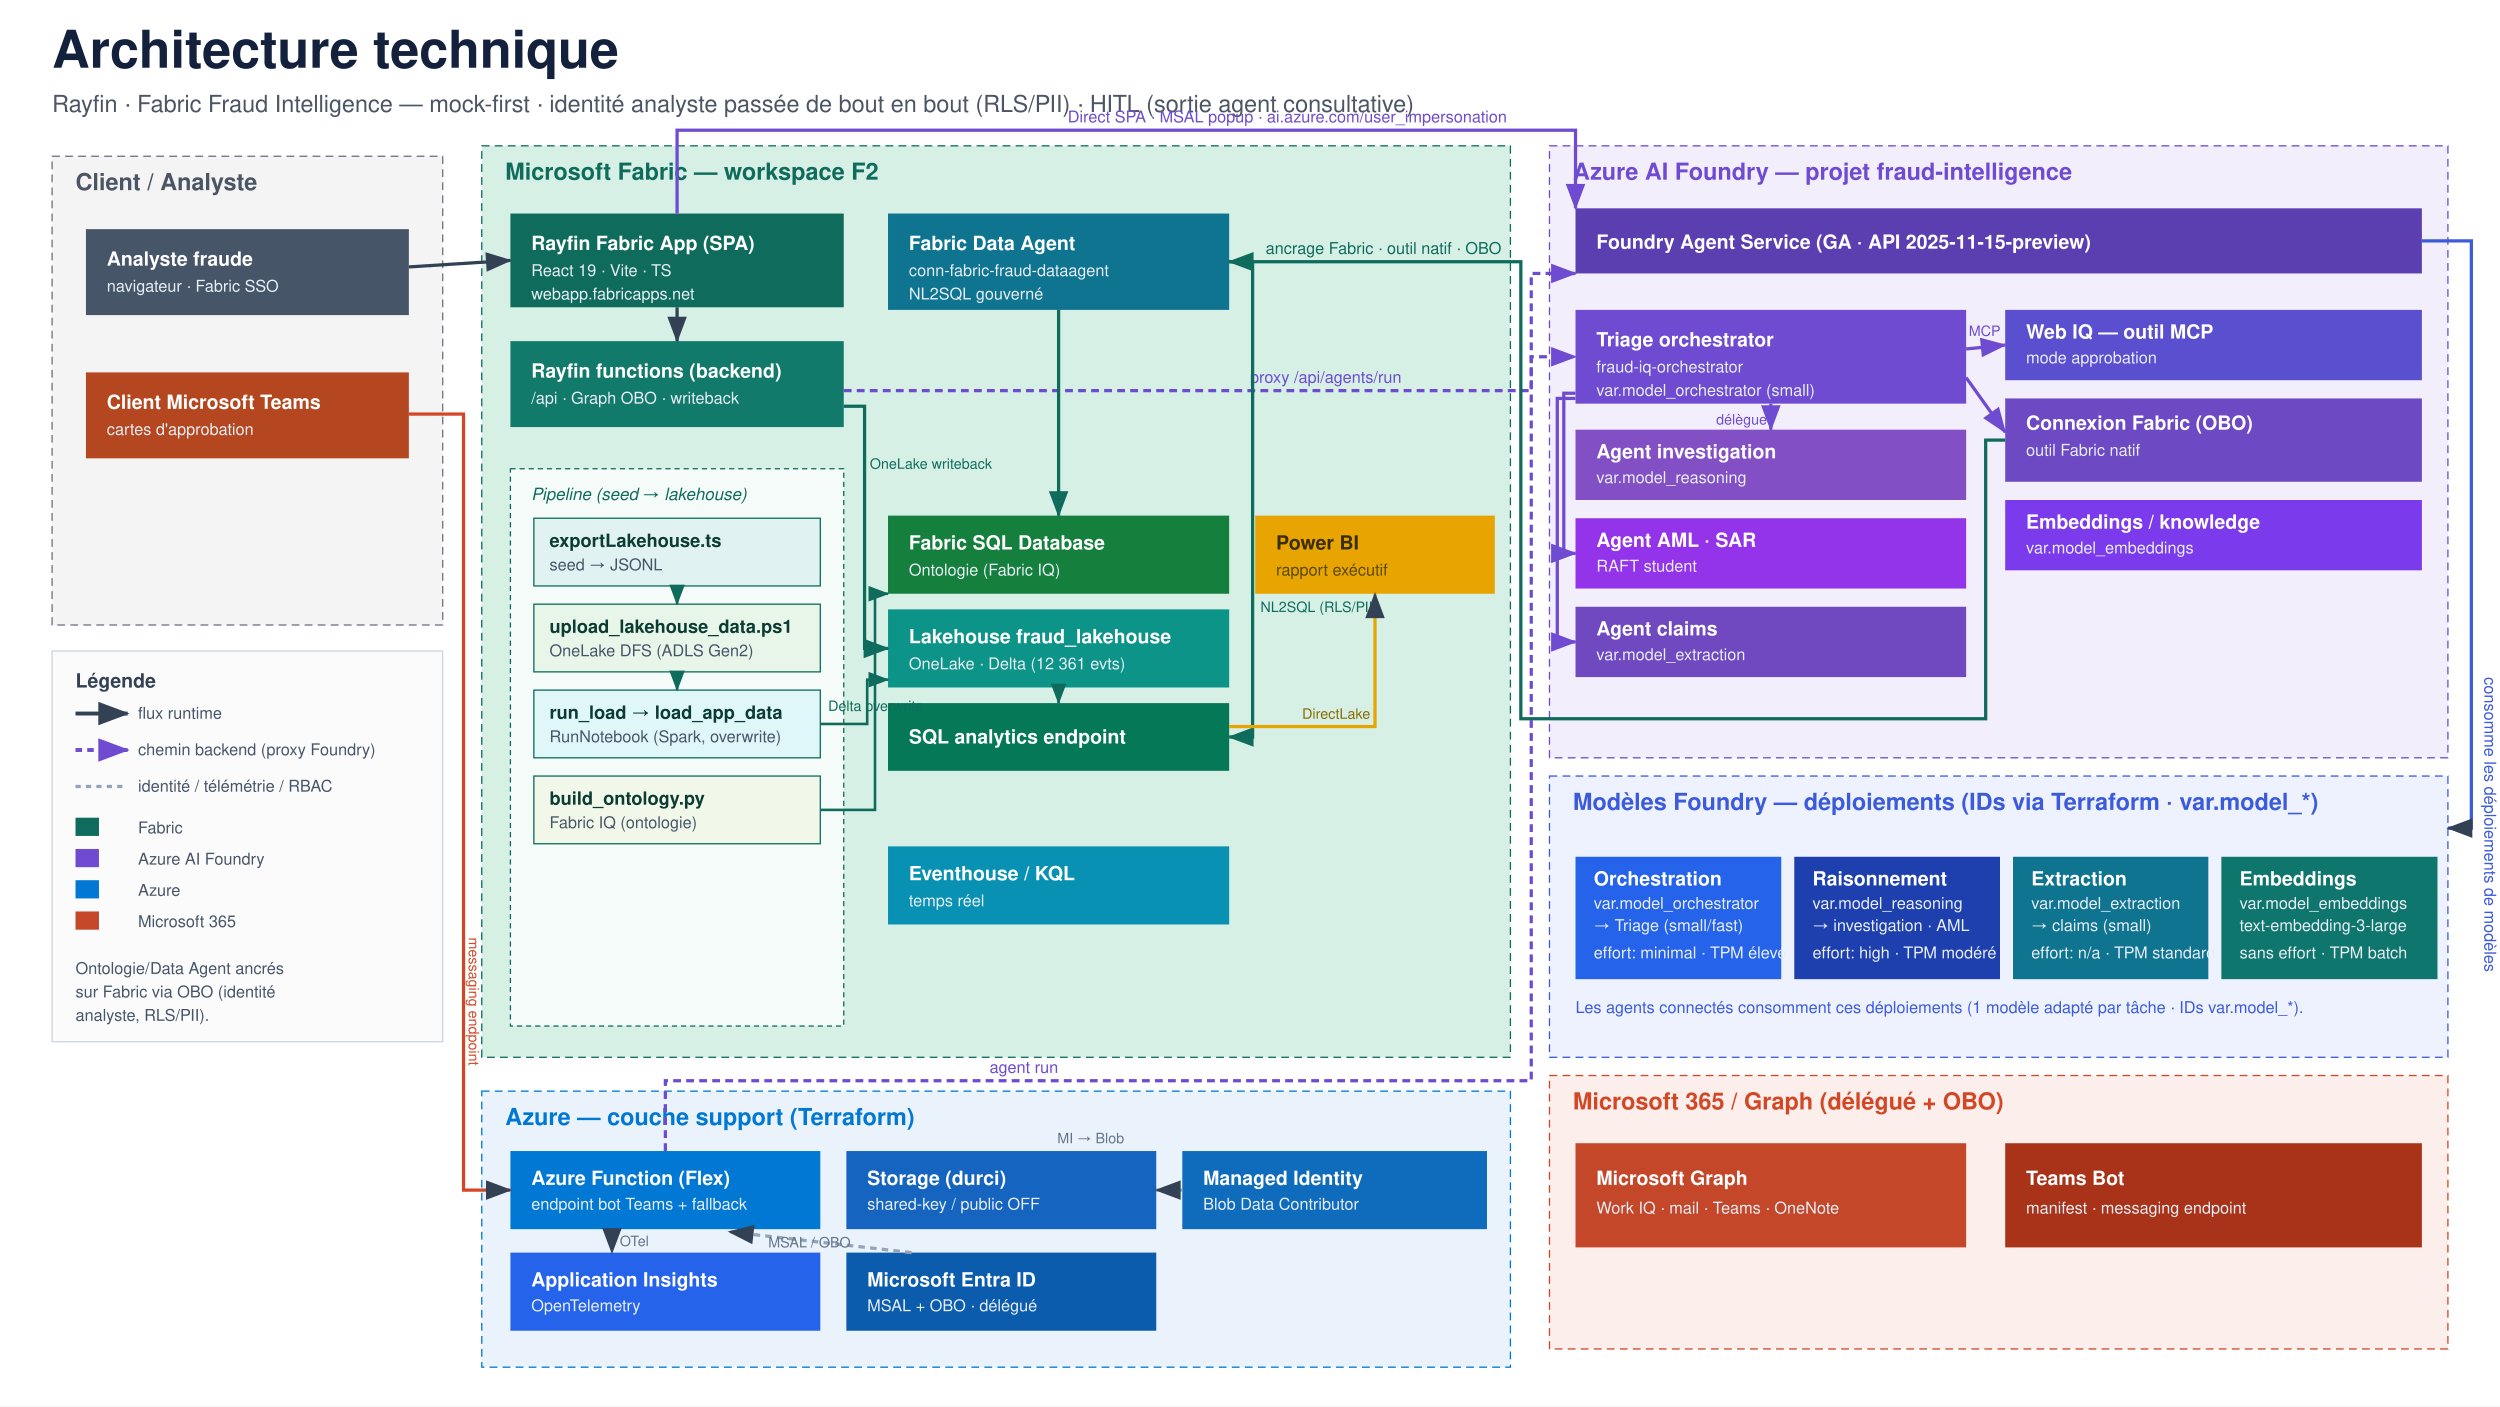
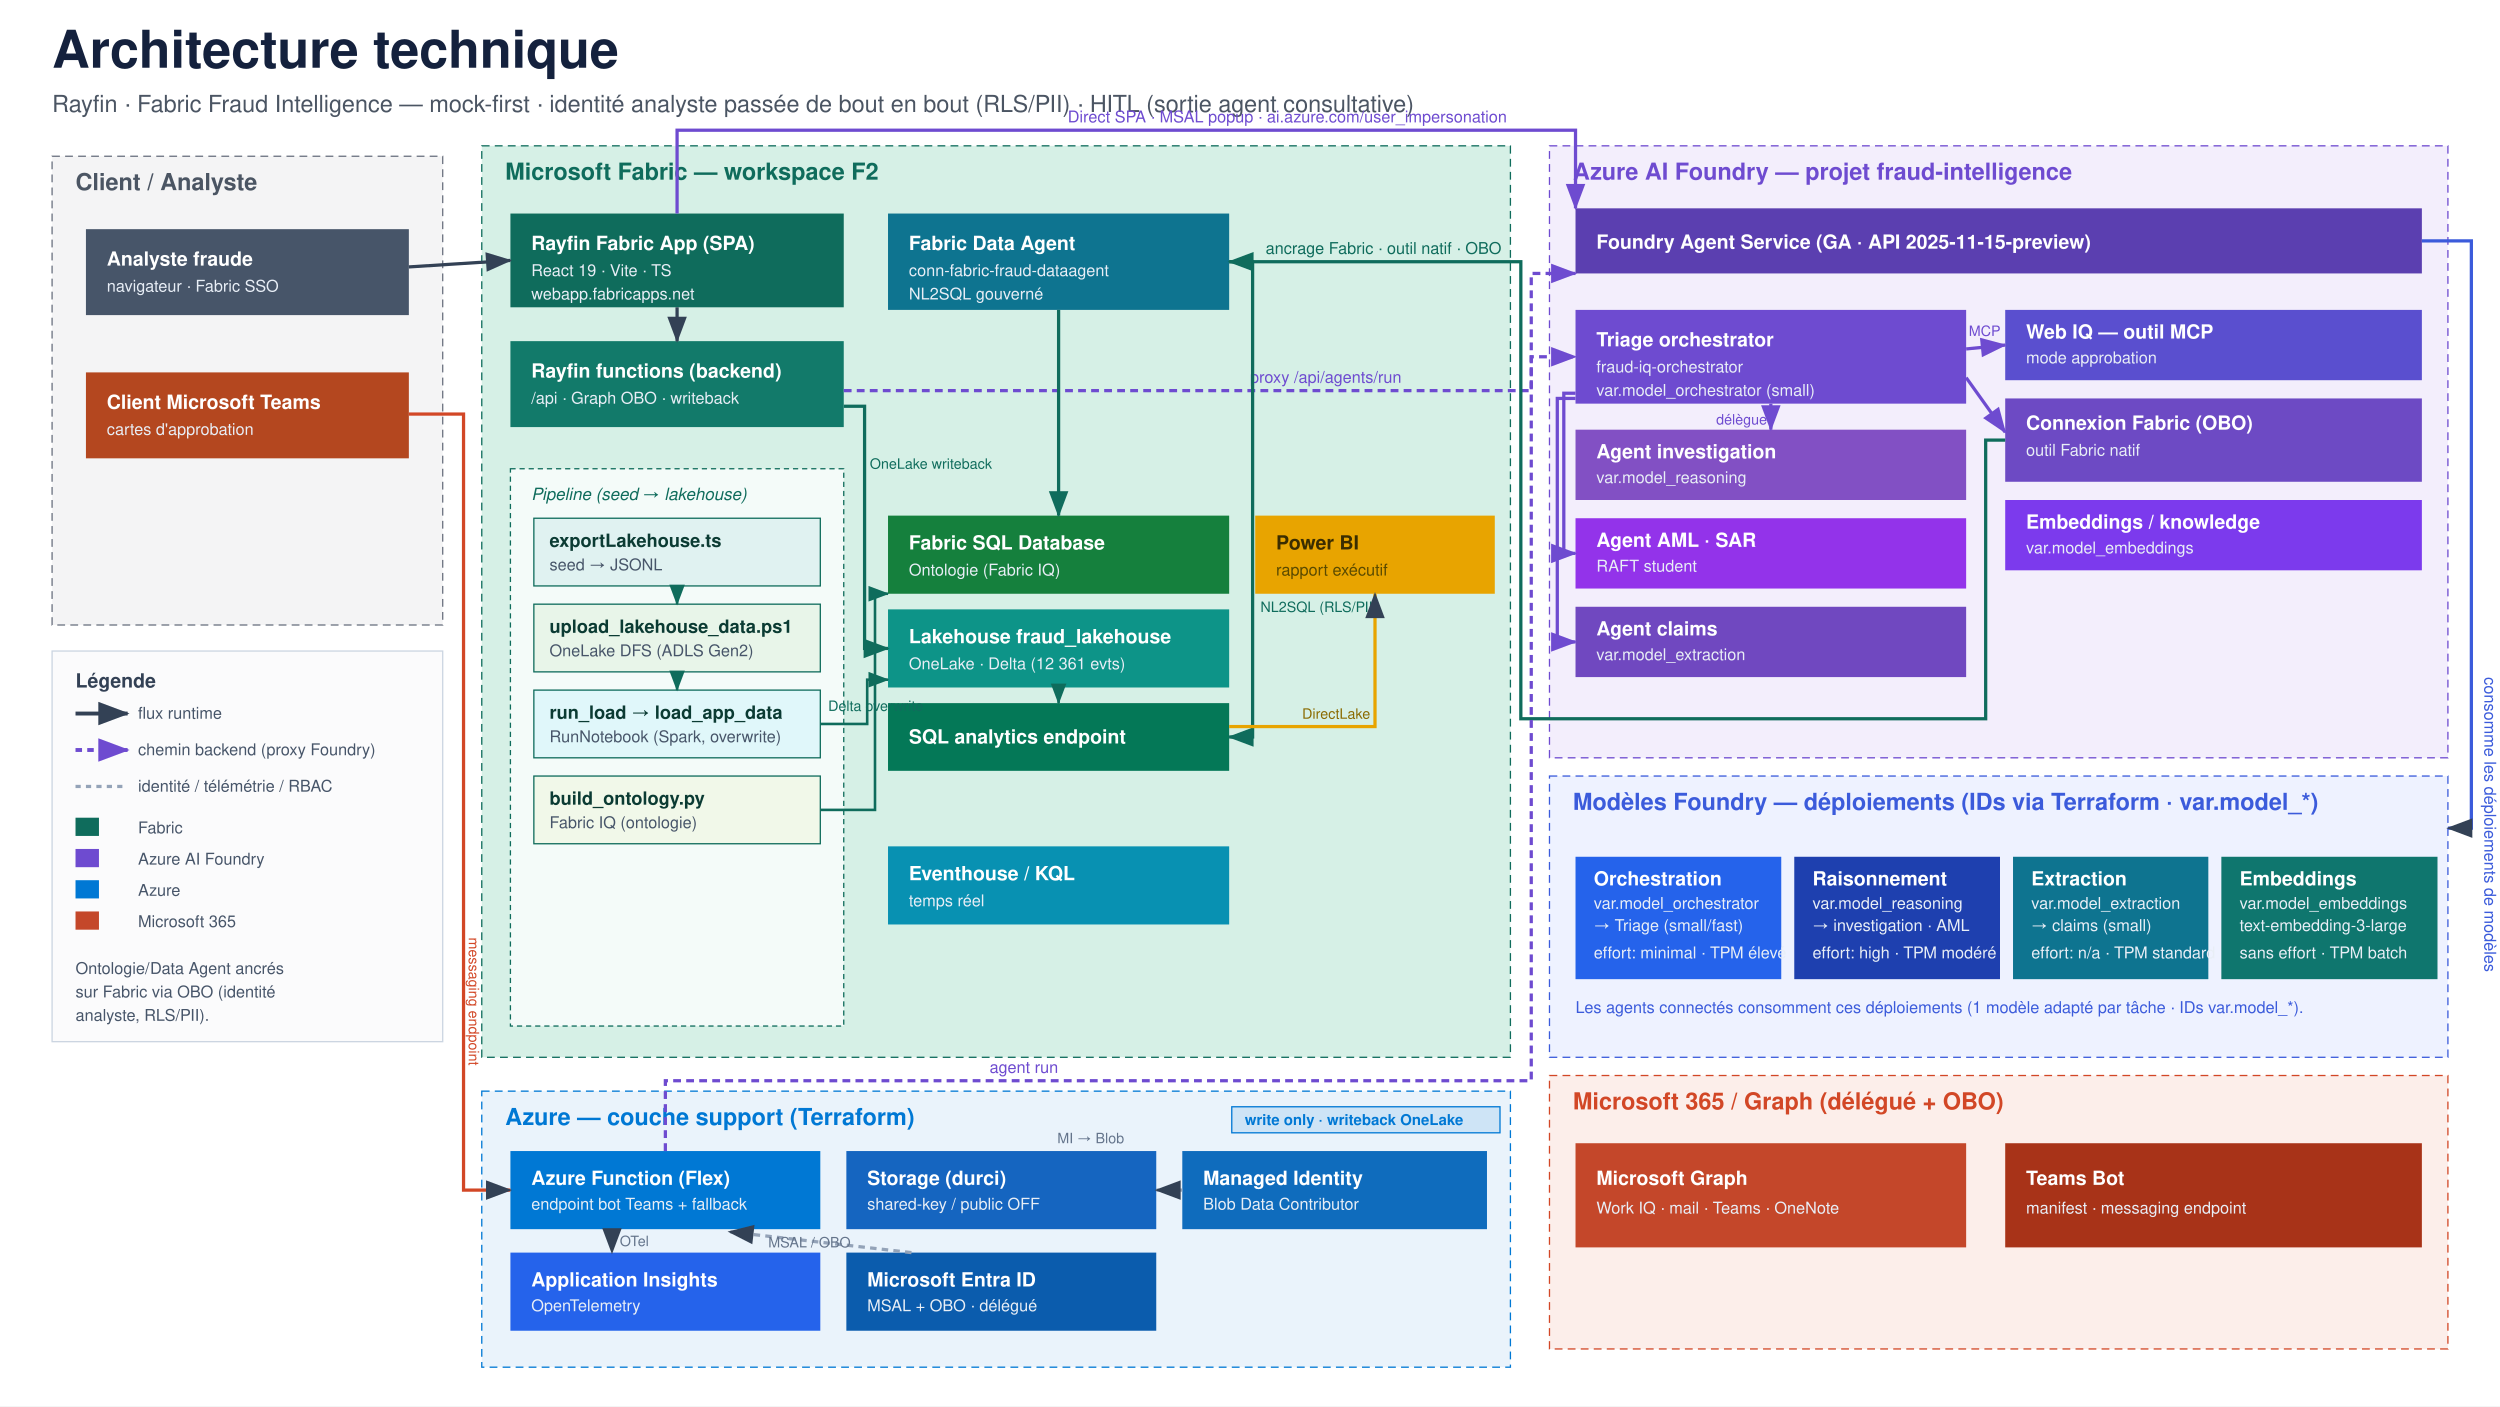
<svg xmlns="http://www.w3.org/2000/svg" width="1920" height="1080" viewBox="0 0 1920 1080" font-family="Segoe UI, -apple-system, Helvetica, Arial, sans-serif">
  <defs>
    <marker id="arr" markerWidth="9" markerHeight="9" refX="7.5" refY="3" orient="auto">
      <path d="M0,0 L8,3 L0,6 Z" fill="#334155" />
    </marker>
    <marker id="arrP" markerWidth="9" markerHeight="9" refX="7.5" refY="3" orient="auto">
      <path d="M0,0 L8,3 L0,6 Z" fill="#6E4BD0" />
    </marker>
    <marker id="arrG" markerWidth="9" markerHeight="9" refX="7.5" refY="3" orient="auto">
      <path d="M0,0 L8,3 L0,6 Z" fill="#0F6C5C" />
    </marker>
    <style>
      .t{fill:#fff;font-size:15px;font-weight:600}
      .ts{fill:#e8eef6;font-size:12.5px;font-weight:400}
      .pt{font-size:18px;font-weight:700}
      .lbl{fill:#475569;font-size:12.5px}
      .dark{fill:#0b3b33;font-size:14px;font-weight:600}
    </style>
  </defs>
  <rect x="0" y="0" width="1920" height="1080" fill="#ffffff" />
  <text x="40" y="52" font-size="40" font-weight="700" fill="#14213D">Architecture technique</text>
  <text x="40" y="86" font-size="18" fill="#4B5563">Rayfin · Fabric Fraud Intelligence — mock-first · identité analyste passée de bout en bout (RLS/PII) · HITL (sortie agent consultative)</text>
  <rect x="40" y="120" width="300" height="360" fill="#F4F4F5" stroke="#6B7280" stroke-dasharray="6 4" />
  <text x="58" y="146" class="pt" fill="#4B5563">Client / Analyste</text>
  <rect x="370" y="112" width="790" height="700" fill="#D6F0E6" stroke="#0F6C5C" stroke-dasharray="6 4" />
  <text x="388" y="138" class="pt" fill="#0F6C5C">Microsoft Fabric — workspace F2</text>
  <rect x="1190" y="112" width="690" height="470" fill="#F3EEFC" stroke="#6E4BD0" stroke-dasharray="6 4" />
  <text x="1208" y="138" class="pt" fill="#6E4BD0">Azure AI Foundry — projet fraud-intelligence</text>
  <rect x="370" y="838" width="790" height="212" fill="#EAF3FB" stroke="#0078D4" stroke-dasharray="6 4" />
  <text x="388" y="864" class="pt" fill="#0078D4">Azure — couche support (Terraform)</text>
+   <rect x="946" y="850" width="206" height="20" fill="#0078D4" fill-opacity="0.12" stroke="#0078D4" />
+   <text x="956" y="864" fill="#0078D4" font-size="11.5" font-weight="600">write only · writeback OneLake</text>
  <g transform="translate(0,224)">
    <rect x="1190" y="602" width="690" height="210" fill="#FCEEEA" stroke="#D24726" stroke-dasharray="6 4" />
    <text x="1208" y="628" class="pt" fill="#D24726">Microsoft 365 / Graph (délégué + OBO)</text>
  </g>
  <rect x="66" y="176" width="248" height="66" fill="#475569" />
  <text x="82" y="204" class="t">Analyste fraude</text>
  <text x="82" y="224" class="ts">navigateur · Fabric SSO</text>
  <rect x="66" y="286" width="248" height="66" fill="#B4471F" />
  <text x="82" y="314" class="t">Client Microsoft Teams</text>
  <text x="82" y="334" class="ts">cartes d'approbation</text>
  <rect x="40" y="500" width="300" height="300" fill="#FBFBFC" stroke="#CBD5E1" />
  <text x="58" y="528" font-size="15" font-weight="700" fill="#334155">Légende</text>
  <line x1="58" y1="548" x2="98" y2="548" stroke="#334155" stroke-width="3" marker-end="url(#arr)" />
  <text x="106" y="552" class="lbl">flux runtime</text>
  <line x1="58" y1="576" x2="98" y2="576" stroke="#6E4BD0" stroke-width="3" stroke-dasharray="5 4" marker-end="url(#arrP)" />
  <text x="106" y="580" class="lbl">chemin backend (proxy Foundry)</text>
  <line x1="58" y1="604" x2="98" y2="604" stroke="#94a3b8" stroke-width="2.5" stroke-dasharray="4 4" />
  <text x="106" y="608" class="lbl">identité / télémétrie / RBAC</text>
  <rect x="58" y="628" width="18" height="14" fill="#0F6C5C" />
  <text x="106" y="640" class="lbl">Fabric</text>
  <rect x="58" y="652" width="18" height="14" fill="#6E4BD0" />
  <text x="106" y="664" class="lbl">Azure AI Foundry</text>
  <rect x="58" y="676" width="18" height="14" fill="#0078D4" />
  <text x="106" y="688" class="lbl">Azure</text>
  <rect x="58" y="700" width="18" height="14" fill="#C4472A" />
  <text x="106" y="712" class="lbl">Microsoft 365</text>
  <text x="58" y="748" class="lbl" font-size="11">Ontologie/Data Agent ancrés</text>
  <text x="58" y="766" class="lbl" font-size="11">sur Fabric via OBO (identité</text>
  <text x="58" y="784" class="lbl" font-size="11">analyste, RLS/PII).</text>
  <rect x="392" y="164" width="256" height="72" fill="#0F6C5C" />
  <text x="408" y="192" class="t">Rayfin Fabric App (SPA)</text>
  <text x="408" y="212" class="ts">React 19 · Vite · TS</text>
  <text x="408" y="230" class="ts">webapp.fabricapps.net</text>
  <rect x="392" y="262" width="256" height="66" fill="#127A6A" />
  <text x="408" y="290" class="t">Rayfin functions (backend)</text>
  <text x="408" y="310" class="ts">/api · Graph OBO · writeback</text>
  <rect x="392" y="360" width="256" height="428" fill="#F4FBF9" stroke="#0F6C5C" stroke-dasharray="4 3" />
  <text x="408" y="384" font-size="13" font-style="italic" fill="#0F6C5C">Pipeline (seed → lakehouse)</text>
  <rect x="410" y="398" width="220" height="52" fill="#E0F2F1" stroke="#0F6C5C" />
  <text x="422" y="420" class="dark" font-size="12.5">exportLakehouse.ts</text>
  <text x="422" y="438" class="lbl" font-size="11">seed → JSONL</text>
  <rect x="410" y="464" width="220" height="52" fill="#E8F5E9" stroke="#0F6C5C" />
  <text x="422" y="486" class="dark" font-size="12.5">upload_lakehouse_data.ps1</text>
  <text x="422" y="504" class="lbl" font-size="11">OneLake DFS (ADLS Gen2)</text>
  <rect x="410" y="530" width="220" height="52" fill="#E0F7FA" stroke="#0F6C5C" />
  <text x="422" y="552" class="dark" font-size="12.5">run_load → load_app_data</text>
  <text x="422" y="570" class="lbl" font-size="11">RunNotebook (Spark, overwrite)</text>
  <rect x="410" y="596" width="220" height="52" fill="#F1F8E9" stroke="#0F6C5C" />
  <text x="422" y="618" class="dark" font-size="12.5">build_ontology.py</text>
  <text x="422" y="636" class="lbl" font-size="11">Fabric IQ (ontologie)</text>
  <rect x="682" y="164" width="262" height="74" fill="#0E7490" />
  <text x="698" y="192" class="t">Fabric Data Agent</text>
  <text x="698" y="212" class="ts">conn-fabric-fraud-dataagent</text>
  <text x="698" y="230" class="ts">NL2SQL gouverné</text>
  <rect x="682" y="396" width="262" height="60" fill="#15803D" />
  <text x="698" y="422" class="t">Fabric SQL Database</text>
  <text x="698" y="442" class="ts">Ontologie (Fabric IQ)</text>
  <rect x="682" y="468" width="262" height="60" fill="#0D9488" />
  <text x="698" y="494" class="t">Lakehouse fraud_lakehouse</text>
  <text x="698" y="514" class="ts">OneLake · Delta (12 361 evts)</text>
  <rect x="682" y="540" width="262" height="52" fill="#047857" />
  <text x="698" y="571" class="t">SQL analytics endpoint</text>
  <rect x="682" y="650" width="262" height="60" fill="#0891B2" />
  <text x="698" y="676" class="t">Eventhouse / KQL</text>
  <text x="698" y="696" class="ts">temps réel</text>
  <rect x="964" y="396" width="184" height="60" fill="#E8A400" />
  <text x="980" y="422" font-size="15" font-weight="700" fill="#3a2d00">Power BI</text>
  <text x="980" y="442" font-size="12.5" fill="#5a4a00">rapport exécutif</text>
  <rect x="1210" y="160" width="650" height="50" fill="#5B3FB0" />
  <text x="1226" y="191" class="t" font-size="16">Foundry Agent Service (GA · API 2025-11-15-preview)</text>
  <rect x="1210" y="238" width="300" height="72" fill="#6E4BD0" />
  <text x="1226" y="266" class="t">Triage orchestrator</text>
  <text x="1226" y="286" class="ts">fraud-iq-orchestrator</text>
  <text x="1226" y="304" class="ts">var.model_orchestrator (small)</text>
  <rect x="1210" y="330" width="300" height="54" fill="#8250C4" />
  <text x="1226" y="352" class="t" font-size="14">Agent investigation</text>
  <text x="1226" y="371" class="ts">var.model_reasoning</text>
  <rect x="1210" y="398" width="300" height="54" fill="#9333EA" />
  <text x="1226" y="420" class="t" font-size="14">Agent AML · SAR</text>
  <text x="1226" y="439" class="ts">RAFT student</text>
  <rect x="1210" y="466" width="300" height="54" fill="#7048C0" />
  <text x="1226" y="488" class="t" font-size="14">Agent claims</text>
  <text x="1226" y="507" class="ts">var.model_extraction</text>
  <rect x="1540" y="238" width="320" height="54" fill="#5A4FCF" />
  <text x="1556" y="260" class="t" font-size="14">Web IQ — outil MCP</text>
  <text x="1556" y="279" class="ts">mode approbation</text>
  <rect x="1540" y="306" width="320" height="64" fill="#6D4AC4" />
  <text x="1556" y="330" class="t" font-size="14">Connexion Fabric (OBO)</text>
  <text x="1556" y="350" class="ts">outil Fabric natif</text>
  <rect x="1540" y="384" width="320" height="54" fill="#7C3AED" />
  <text x="1556" y="406" class="t" font-size="14">Embeddings / knowledge</text>
  <text x="1556" y="425" class="ts">var.model_embeddings</text>
  <rect x="392" y="884" width="238" height="60" fill="#0078D4" />
  <text x="408" y="910" class="t" font-size="14">Azure Function (Flex)</text>
  <text x="408" y="929" class="ts">endpoint bot Teams + fallback</text>
  <rect x="650" y="884" width="238" height="60" fill="#1565C0" />
  <text x="666" y="910" class="t" font-size="14">Storage (durci)</text>
  <text x="666" y="929" class="ts">shared-key / public OFF</text>
  <rect x="908" y="884" width="234" height="60" fill="#0F6CBD" />
  <text x="924" y="910" class="t" font-size="14">Managed Identity</text>
  <text x="924" y="929" class="ts">Blob Data Contributor</text>
  <rect x="392" y="962" width="238" height="60" fill="#2563EB" />
  <text x="408" y="988" class="t" font-size="14">Application Insights</text>
  <text x="408" y="1007" class="ts">OpenTelemetry</text>
  <rect x="650" y="962" width="238" height="60" fill="#0B5CAD" />
  <text x="666" y="988" class="t" font-size="14">Microsoft Entra ID</text>
  <text x="666" y="1007" class="ts">MSAL + OBO · délégué</text>
  <g transform="translate(0,224)">
    <rect x="1210" y="654" width="300" height="80" fill="#C4472A" />
    <text x="1226" y="686" class="t">Microsoft Graph</text>
    <text x="1226" y="708" class="ts">Work IQ · mail · Teams · OneNote</text>
    <rect x="1540" y="654" width="320" height="80" fill="#A83318" />
    <text x="1556" y="686" class="t">Teams Bot</text>
    <text x="1556" y="708" class="ts">manifest · messaging endpoint</text>
  </g>
  <path d="M314,205 L392,200" fill="none" stroke="#334155" stroke-width="2.5" marker-end="url(#arr)" />
  <path d="M520,236 L520,262" fill="none" stroke="#334155" stroke-width="2.5" marker-end="url(#arr)" />
  <path d="M520,164 L520,100 L1210,100 L1210,160" fill="none" stroke="#6E4BD0" stroke-width="2.5" marker-end="url(#arrP)" />
  <text x="820" y="94" fill="#6E4BD0" font-size="12.5">Direct SPA · MSAL popup · ai.azure.com/user_impersonation</text>
  <path d="M648,300 L1176,300 L1176,274 L1210,274" fill="none" stroke="#6E4BD0" stroke-width="2.5" stroke-dasharray="6 4" marker-end="url(#arrP)" />
  <text x="960" y="294" fill="#6E4BD0" font-size="12.5">proxy /api/agents/run</text>
  <path d="M648,312 L664,312 L664,498 L682,498" fill="none" stroke="#0F6C5C" stroke-width="2.5" marker-end="url(#arrG)" />
  <text x="668" y="360" fill="#0F6C5C" font-size="11">OneLake writeback</text>
  <path d="M1360,310 L1360,330" fill="none" stroke="#6E4BD0" stroke-width="2.5" marker-end="url(#arrP)" />
  <path d="M1210,302 L1201,302 L1201,425 L1210,425" fill="none" stroke="#6E4BD0" stroke-width="2.5" marker-end="url(#arrP)" />
  <path d="M1210,306 L1196,306 L1196,493 L1210,493" fill="none" stroke="#6E4BD0" stroke-width="2.5" marker-end="url(#arrP)" />
  <text x="1318" y="326" fill="#6E4BD0" font-size="11">délègue</text>
  <path d="M1510,268 L1540,265" fill="none" stroke="#6E4BD0" stroke-width="2.5" marker-end="url(#arrP)" />
  <text x="1512" y="258" fill="#6E4BD0" font-size="11">MCP</text>
  <path d="M1510,290 L1540,332" fill="none" stroke="#6E4BD0" stroke-width="2.5" marker-end="url(#arrP)" />
  <path d="M1540,338 L1525,338 L1525,552 L1168,552 L1168,201 L944,201" fill="none" stroke="#0F6C5C" stroke-width="2.5" marker-end="url(#arrG)" />
  <text x="972" y="195" fill="#0F6C5C" font-size="12.5">ancrage Fabric · outil natif · OBO</text>
  <path d="M813,238 L813,396" fill="none" stroke="#0F6C5C" stroke-width="2.5" marker-end="url(#arrG)" />
  <path d="M944,201 L962,201 L962,566 L944,566" fill="none" stroke="#0F6C5C" stroke-width="2.5" marker-end="url(#arrG)" />
  <text x="968" y="470" fill="#0F6C5C" font-size="11">NL2SQL (RLS/PII)</text>
  <path d="M520,450 L520,464" fill="none" stroke="#0F6C5C" stroke-width="2" marker-end="url(#arrG)" />
  <path d="M520,516 L520,530" fill="none" stroke="#0F6C5C" stroke-width="2" marker-end="url(#arrG)" />
  <path d="M630,556 L666,556 L666,522 L682,522" fill="none" stroke="#0F6C5C" stroke-width="2" marker-end="url(#arrG)" />
  <text x="636" y="546" fill="#0F6C5C" font-size="11">Delta overwrite</text>
  <path d="M630,622 L672,622 L672,456 L682,456" fill="none" stroke="#0F6C5C" stroke-width="2" marker-end="url(#arrG)" />
  <path d="M813,528 L813,540" fill="none" stroke="#0F6C5C" stroke-width="2" marker-end="url(#arrG)" />
  <path d="M944,558 L1056,558 L1056,456" fill="none" stroke="#E8A400" stroke-width="2.5" marker-end="url(#arr)" />
  <text x="1000" y="552" fill="#8a6a00" font-size="11">DirectLake</text>
  <path d="M314,318 L356,318 L356,914 L392,914" fill="none" stroke="#D24726" stroke-width="2.5" marker-end="url(#arr)" />
  <text x="360" y="720" fill="#D24726" font-size="11" transform="rotate(90 360 720)">messaging endpoint</text>
  <path d="M511,884 L511,830 L1176,830 L1176,210 L1210,210" fill="none" stroke="#6E4BD0" stroke-width="2.5" stroke-dasharray="6 4" marker-end="url(#arrP)" />
  <text x="760" y="824" fill="#6E4BD0" font-size="12.5">agent run</text>
  <path d="M908,914 L888,914" fill="none" stroke="#94a3b8" stroke-width="2.5" stroke-dasharray="5 4" marker-end="url(#arr)" />
  <text x="812" y="878" fill="#64748b" font-size="11">MI → Blob</text>
  <path d="M470,944 L470,962" fill="none" stroke="#94a3b8" stroke-width="2.5" stroke-dasharray="5 4" marker-end="url(#arr)" />
  <text x="476" y="957" fill="#64748b" font-size="11">OTel</text>
  <path d="M700,962 L560,946" fill="none" stroke="#94a3b8" stroke-width="2.5" stroke-dasharray="5 4" marker-end="url(#arr)" />
  <text x="590" y="958" fill="#64748b" font-size="11">MSAL / OBO</text>
  <g transform="translate(0,-226)">
    <rect x="1190" y="822" width="690" height="216" fill="#EEF2FF" stroke="#3B5BDB" stroke-dasharray="6 4" />
    <text x="1208" y="848" class="pt" fill="#3B5BDB">Modèles Foundry — déploiements (IDs via Terraform · var.model_*)</text>
    <rect x="1210" y="884" width="158" height="94" fill="#2563EB" />
    <text x="1224" y="906" class="t" font-size="14">Orchestration</text>
    <text x="1224" y="924" class="ts" font-size="11">var.model_orchestrator</text>
    <text x="1224" y="941" class="ts" font-size="11">→ Triage (small/fast)</text>
    <text x="1224" y="962" class="ts" font-size="10.5">effort: minimal · TPM élevé</text>
    <rect x="1378" y="884" width="158" height="94" fill="#1E40AF" />
    <text x="1392" y="906" class="t" font-size="14">Raisonnement</text>
    <text x="1392" y="924" class="ts" font-size="11">var.model_reasoning</text>
    <text x="1392" y="941" class="ts" font-size="11">→ investigation · AML</text>
    <text x="1392" y="962" class="ts" font-size="10.5">effort: high · TPM modéré</text>
    <rect x="1546" y="884" width="150" height="94" fill="#0E7490" />
    <text x="1560" y="906" class="t" font-size="14">Extraction</text>
    <text x="1560" y="924" class="ts" font-size="11">var.model_extraction</text>
    <text x="1560" y="941" class="ts" font-size="11">→ claims (small)</text>
    <text x="1560" y="962" class="ts" font-size="10.5">effort: n/a · TPM standard</text>
    <rect x="1706" y="884" width="166" height="94" fill="#0F766E" />
    <text x="1720" y="906" class="t" font-size="14">Embeddings</text>
    <text x="1720" y="924" class="ts" font-size="11">var.model_embeddings</text>
    <text x="1720" y="941" class="ts" font-size="11">text-embedding-3-large</text>
    <text x="1720" y="962" class="ts" font-size="10.5">sans effort · TPM batch</text>
    <text x="1210" y="1004" fill="#3B5BDB" font-size="12.5">Les agents connectés consomment ces déploiements (1 modèle adapté par tâche · IDs var.model_*).</text>
  </g>
  <path d="M1860,185 L1898,185 L1898,636 L1880,636" fill="none" stroke="#3B5BDB" stroke-width="2.5" marker-end="url(#arr)" />
  <text x="1908" y="520" fill="#3B5BDB" font-size="12.5" transform="rotate(90 1908 520)">consomme les déploiements de modèles</text>
</svg>
